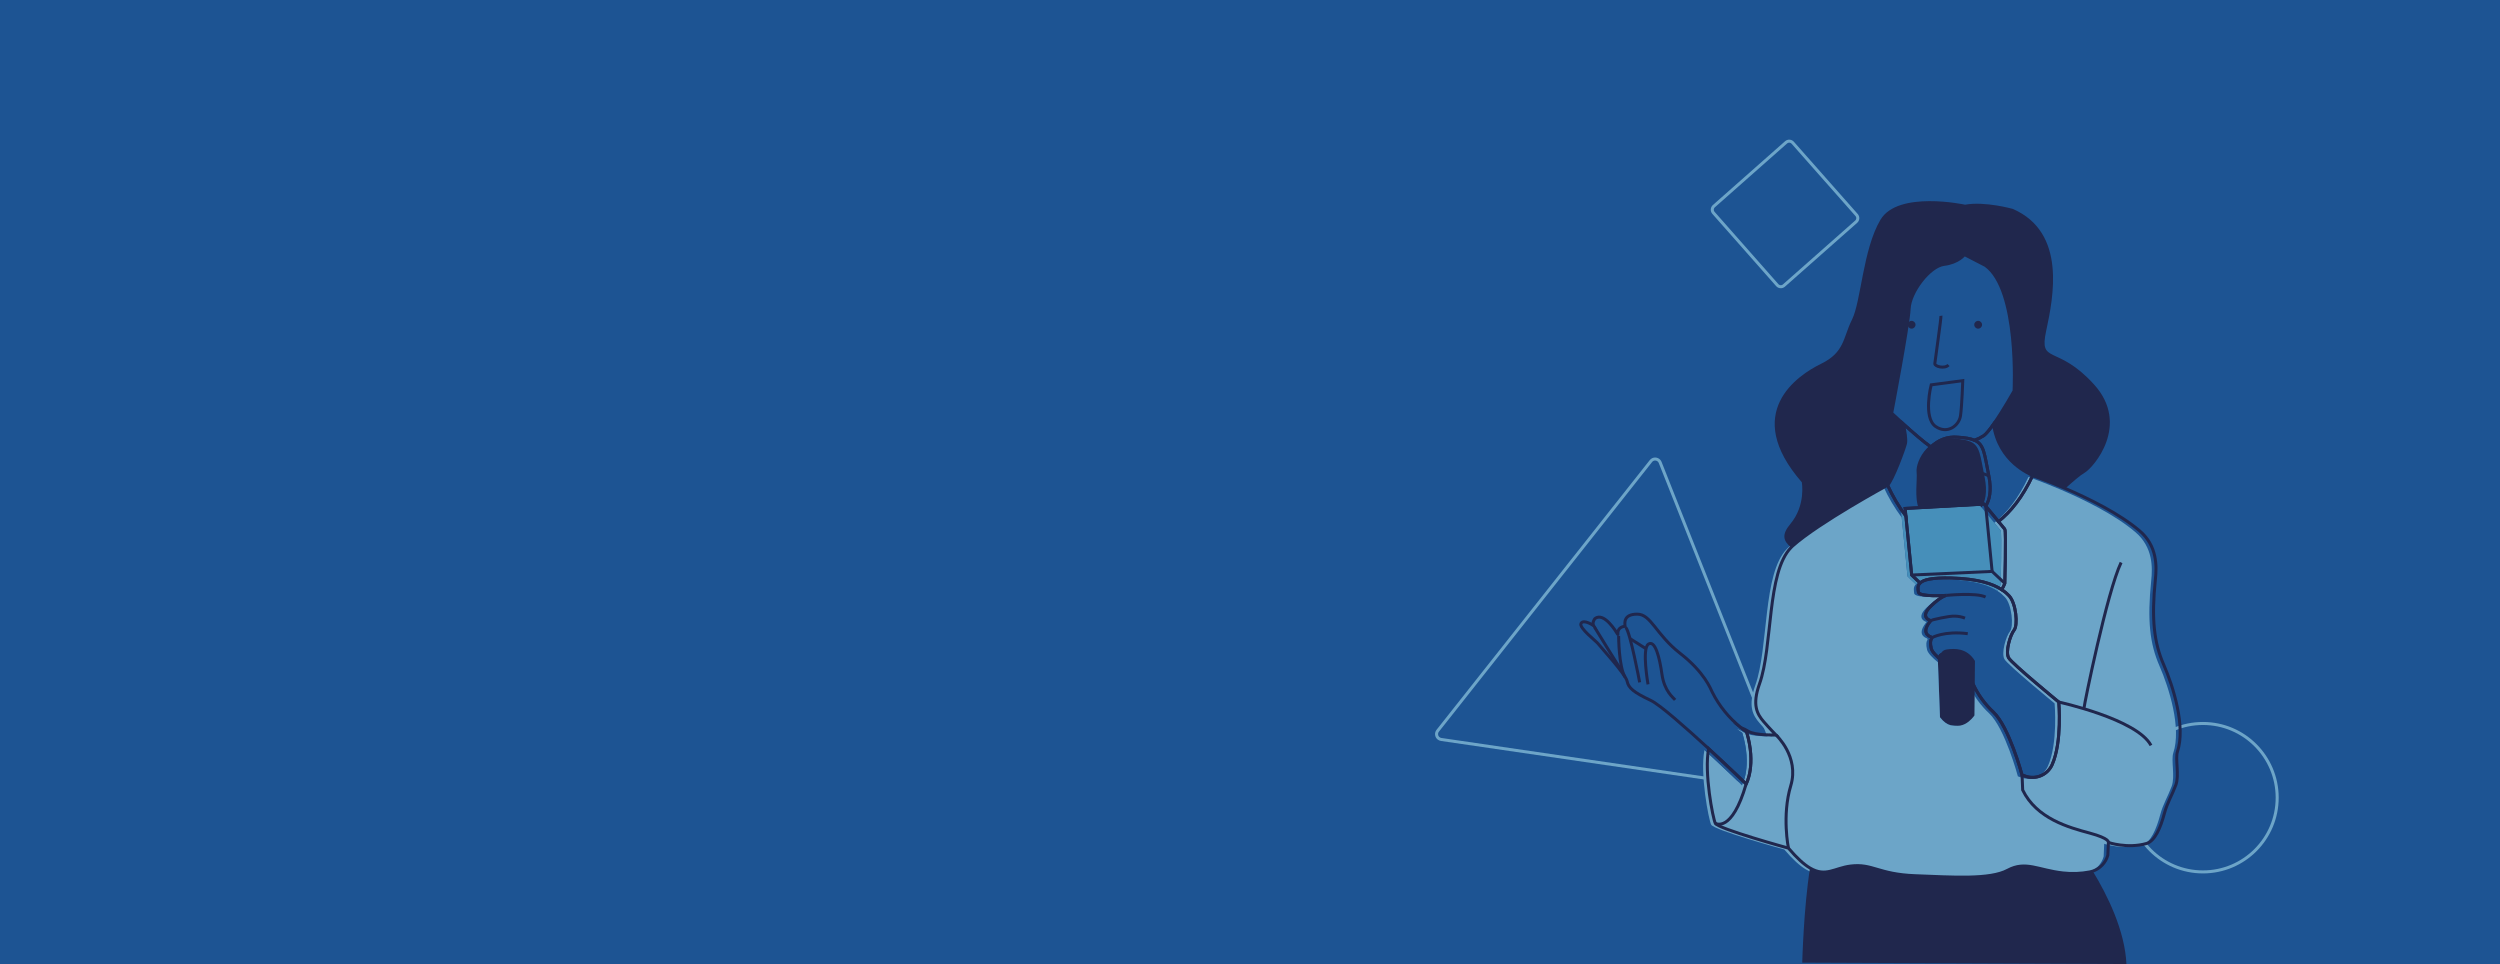
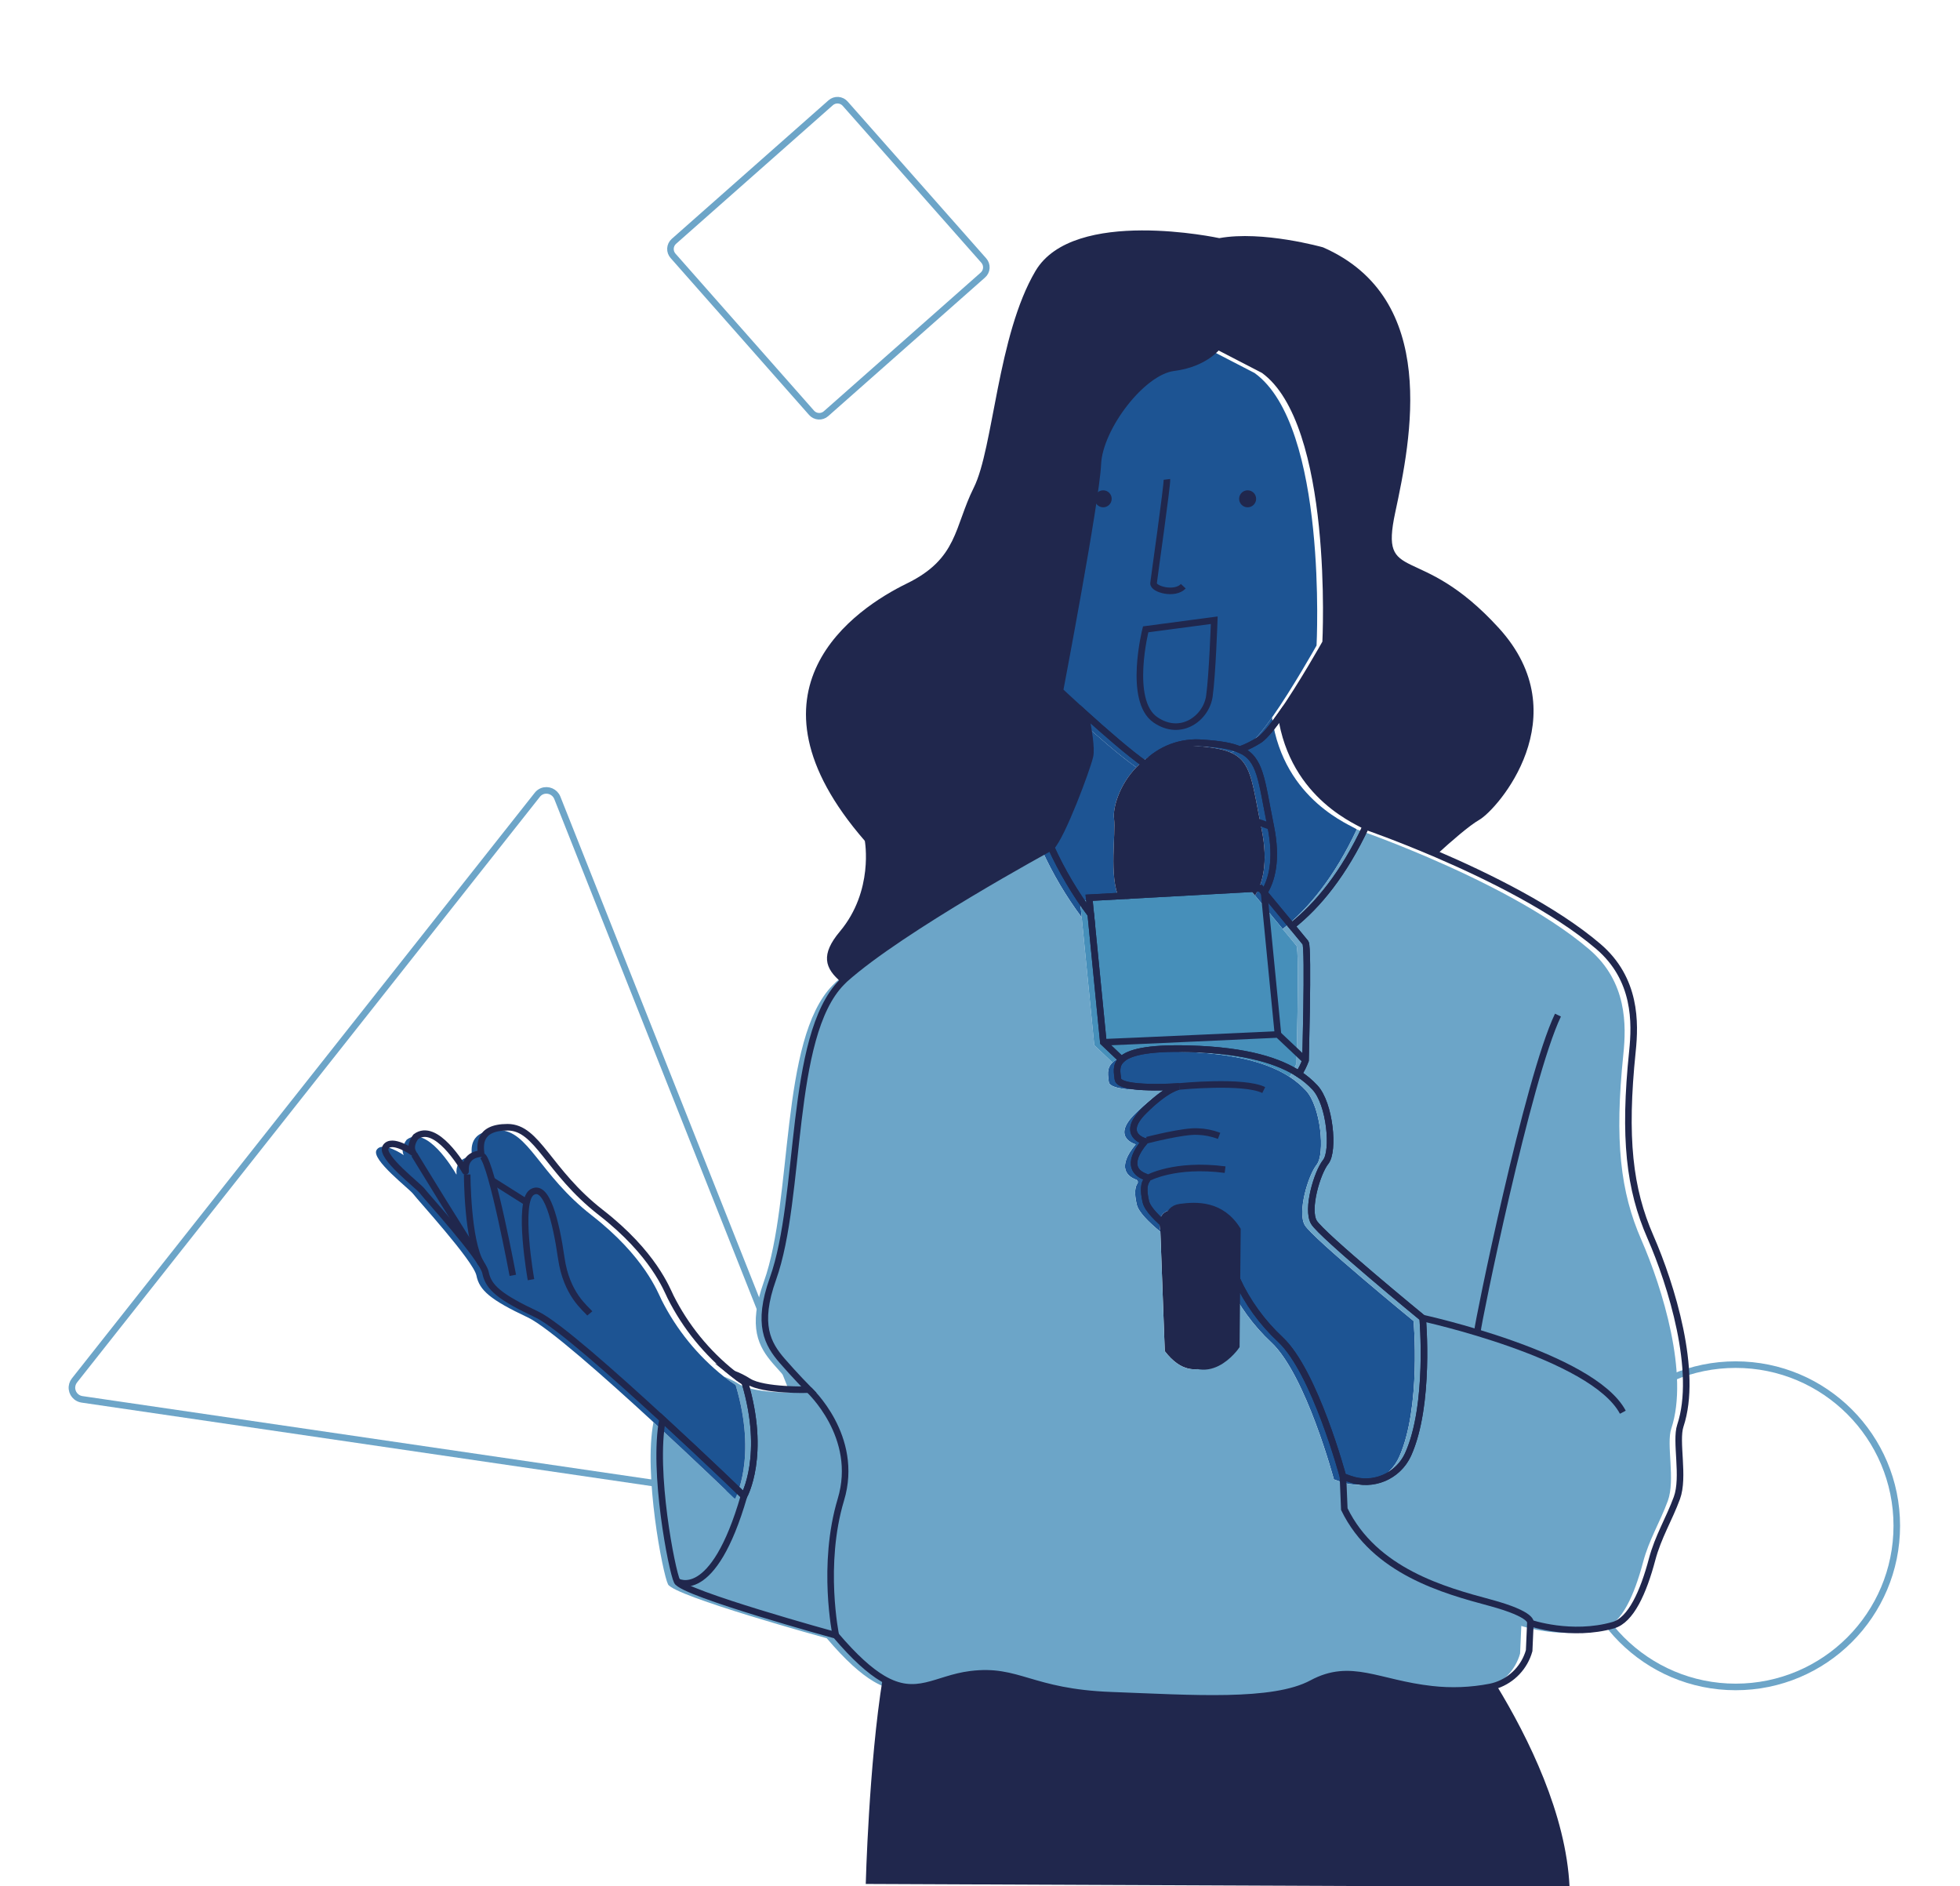
- <svg xmlns="http://www.w3.org/2000/svg" id="Layer_1" data-name="Layer 1" viewBox="0 0 1488.025 573.437">
+ <svg xmlns="http://www.w3.org/2000/svg" id="Layer_1" data-name="Layer 1" viewBox="0 0 537.398 516.878">
  <defs>
-     <style>.cls-1,.cls-4,.cls-8{fill:none;}.cls-2{clip-path:url(#clip-path);}.cls-3{fill:#1d5493;}.cls-4{stroke:#6da5c8;}.cls-4,.cls-8{stroke-miterlimit:10;stroke-width:1.8px;}.cls-5{fill:#20274d;}.cls-6{fill:#6ca5c8;}.cls-7{fill:#468fba;}.cls-8{stroke:#20274d;}</style>
-     <clipPath id="clip-path">
-       <rect class="cls-1" x="-2.016" y="-0.712" width="1492.057" height="574.862" />
-     </clipPath>
+     <style>.cls-1,.cls-6{fill:none;stroke-miterlimit:10;stroke-width:1.8px;}.cls-1{stroke:#6da5c8;}.cls-2{fill:#20274d;}.cls-3{fill:#1d5493;}.cls-4{fill:#6ca5c8;}.cls-5{fill:#468fba;}.cls-6{stroke:#20274d;}</style>
  </defs>
-   <g class="cls-2">
-     <rect class="cls-3" x="-2.016" y="-0.712" width="1492.057" height="574.862" />
-     <path class="cls-4" d="M1020.098,122.722l43-37.998a2.809,2.809,0,0,1,3.977.26l37.998,43a2.809,2.809,0,0,1-.26,3.977l-43,37.998a2.809,2.809,0,0,1-3.977-.26l-37.959-43.004A2.807,2.807,0,0,1,1020.098,122.722Z" />
-     <path class="cls-4" d="M982.61,274.481,855.754,434.947a3.213,3.213,0,0,0,.526,4.531,3.327,3.327,0,0,0,1.527.658l202.377,29.643a3.213,3.213,0,0,0,3.662-2.711,3.04,3.04,0,0,0-.227-1.662L988.145,275.256a3.242,3.242,0,0,0-4.188-1.82A3.145,3.145,0,0,0,982.61,274.481Z" />
-     <circle class="cls-4" cx="1311.224" cy="474.795" r="44.176" />
-   </g>
-   <path class="cls-5" d="M1156.466,388.244c-4.43.591-2.998,5.539-2.998,5.539l.015.413,1.21,32.737c8.86,11.518,17.129-.591,17.129-.591l.169-18.239.126-13.657C1167.689,387.358,1160.896,387.653,1156.466,388.244Z" />
-   <path class="cls-3" d="M1222.916,418.663s-27.761-22.741-29.828-26.285c-2.067-3.544.886-13.585,3.249-16.539,2.363-2.953,1.181-15.948-2.953-20.378a23.726,23.726,0,0,0-4.44-3.718c-5.165-3.372-13.934-6.483-30.114-6.914-11.667-.311-16.529,1.099-18.479,2.978-1.752,1.688-1.153,3.754-1.013,5.292.295,3.249,16.834,2.067,16.834,2.067s-3.249.295-9.746,6.793c-6.497,6.497.295,8.269.295,8.269-5.46,6.552-2.037,8.905.117,9.686a.709.709,0,0,1,.349,1.067c-.552.779-.976,2.405-.171,5.786.47,1.976,3.103,4.672,6.468,7.428l-.015-.413s-1.432-4.948,2.998-5.539c4.43-.591,11.223-.886,15.653,6.202l-.126,13.657a52.938,52.938,0,0,0,11.94,16.467c9.451,8.86,17.129,37.507,17.129,37.507l1.892.676a12.841,12.841,0,0,0,16.065-6.935C1225.026,442.199,1222.916,418.663,1222.916,418.663Z" />
-   <path class="cls-3" d="M1131.468,303.438l10.705-.592c-2.824-6.275-.859-17.637-1.395-21.926-.368-2.941,1.486-9.279,6.107-14.031-4.354-3.02-11.237-9.04-16.424-13.728.834,4.057,1.729,9.373,1.223,11.521-.866,3.681-7.676,21.912-10.658,24.921a99.674,99.674,0,0,0,10.892,18.418Z" />
-   <path class="cls-3" d="M1178.235,260.136a28.886,28.886,0,0,1-5.43,2.717c5.739,2.531,5.834,8.12,8.461,21.1,1.861,9.197.234,14.791-1.829,18.078,1.622,1.959,4.942,5.971,7.587,9.171,7.235-5.709,14.271-14.388,20.327-27.289-1.185-1.043-19.998-7.748-23.263-30.665C1181.83,256.459,1179.719,259.084,1178.235,260.136Z" />
-   <path class="cls-6" d="M1285.359,396.409c-5.748-13.138-7.39-27.098-4.927-50.911.804-7.771,1.098-19.778-9.378-28.724-12.007-10.255-30.319-19.251-44.234-25.227-11.145-4.786-19.47-7.634-19.47-7.634-6.056,12.901-13.092,21.581-20.327,27.289,1.913,2.316,3.471,4.205,3.769,4.578.459.574.431,9.413.304,17.695q-.01.672-.021,1.336c-.114,6.83-.283,12.942-.283,13.229a19.632,19.632,0,0,1-1.85,3.704,23.726,23.726,0,0,1,4.44,3.718c4.135,4.43,5.316,17.425,2.953,20.378-2.363,2.953-5.316,12.995-3.249,16.539,2.067,3.544,29.828,26.285,29.828,26.285s2.161,24.1-4.116,37.637a12.719,12.719,0,0,1-15.837,6.456l-1.902-.679s-7.679-28.647-17.129-37.507a52.938,52.938,0,0,1-11.94-16.467l-.169,18.239s-8.269,12.109-17.129.591l-1.21-32.737c-3.365-2.756-5.998-5.452-6.468-7.428-.805-3.381-.381-5.006.171-5.786a.709.709,0,0,0-.349-1.067c-2.154-.781-5.577-3.134-.117-9.686,0,0-6.793-1.772-.295-8.269,6.497-6.497,9.746-6.793,9.746-6.793s-16.539,1.181-16.834-2.067c-.14-1.537-.739-3.604,1.013-5.292l-4.985-4.747-.391-3.979-1.442-14.657-1.613-16.403a99.674,99.674,0,0,1-10.892-18.418s-40.952,22.228-56.553,36.188c-.303.271-.586.575-.874.869-14.56,14.857-10.781,58.699-18.833,81.245-4.483,12.551-1.423,17.883,2.542,22.471,3.298,3.817,7.311,7.911,7.311,7.911s-12.411.363-16.573-2.273a22.685,22.685,0,0,0-4.245-2.116,36.436,36.436,0,0,0,3.238,2.318c6.04,20.134-.201,31.208-.201,31.208s-10.332-9.974-22.331-21.025c-2.773,14.225,2.529,41.537,3.981,44.443,1.642,3.285,43.52,14.78,43.52,14.78,5.183,6.084,9.311,9.746,12.849,11.839,9.356,5.532,14.569.028,24.102-1.164,13.138-1.642,16.423,4.927,38.593,5.748,22.171.821,44.342,2.463,55.016-3.285,10.675-5.748,18.065,0,32.846,1.642a52.81,52.81,0,0,0,15.989-.621,13.678,13.678,0,0,0,1.745-.468,14.029,14.029,0,0,0,8.963-9.486l.335-7.584s11.245,3.875,22.741.591c4.808-1.374,8.246-9.014,10.632-18.015,1.66-6.26,4.669-11.043,6.793-16.834s-.476-15.544.957-19.843C1298.498,433.36,1291.107,409.547,1285.359,396.409Z" />
-   <path class="cls-7" d="M1190.793,315.78c-.298-.373-1.856-2.262-3.769-4.578-2.644-3.201-5.964-7.212-7.587-9.171-.612-.739-.985-1.19-.985-1.19l-36.279,2.006-10.705.592.451,4.582,1.613,16.403,1.442,14.657.391,3.979L1140.35,347.808c1.95-1.879,6.812-3.289,18.479-2.978,16.18.432,24.949,3.542,30.114,6.914a19.632,19.632,0,0,0,1.85-3.704c0-.287.169-6.399.283-13.229q.011-.665.021-1.336C1191.225,325.193,1191.252,316.353,1190.793,315.78Z" />
-   <path class="cls-3" d="M1179.318,158.806l-12.558-6.495s-3.464,4.763-12.125,5.846c-8.661,1.083-20.353,16.455-20.786,26.415-.433,9.96-10.393,62.14-10.393,62.14s2.994,2.825,7.004,6.45c5.187,4.688,12.069,10.709,16.424,13.728a19.411,19.411,0,0,1,15.761-5.888c4.649.31,7.857.835,10.159,1.851a28.886,28.886,0,0,0,5.43-2.717c1.484-1.051,3.595-3.676,5.853-6.888,5.649-8.034,12.221-19.747,12.221-19.747S1199.454,173.313,1179.318,158.806Z" />
-   <path class="cls-5" d="M1181.267,283.952c-2.627-12.98-2.722-18.569-8.461-21.1-2.302-1.015-5.51-1.541-10.159-1.851a19.411,19.411,0,0,0-15.761,5.888c-4.62,4.753-6.474,11.09-6.107,14.031.536,4.289-1.43,15.651,1.395,21.926l36.279-2.006s.374.451.985,1.19C1181.5,298.743,1183.128,293.149,1181.267,283.952Z" />
-   <path class="cls-3" d="M1037.04,436.215a36.436,36.436,0,0,1-3.238-2.318,63.053,63.053,0,0,1-17.097-21.038c-1.007-2.013-4.631-11.879-19.127-23.154-14.496-11.275-17.315-23.355-25.57-23.355s-7.45,5.235-7.248,7.248c0,0-4.699,0-4.25,4.827.004.048-.05.08-.074.038-.913-1.581-8.135-13.638-13.595-9.495,0,0-1.812,2.215-.805,4.228,0,0-5.839-4.027-7.45-1.409-1.611,2.617,9.06,10.671,10.067,12.08s16.51,18.322,17.315,22.349c.805,4.027,3.825,6.644,14.094,11.476,5.429,2.555,20.987,16.308,34.447,28.706,11.999,11.051,22.331,21.025,22.331,21.025S1043.08,456.349,1037.04,436.215Z" />
-   <path class="cls-8" d="M1125.945,245.911s-9.409,43.112-26.305,41.503" />
-   <path class="cls-8" d="M1137.854,342.26c4.429-.135,47.876-2.147,47.876-2.147l7.552,7.127" />
-   <line class="cls-8" x1="1185.73" y1="340.114" x2="1181.926" y2="301.23" />
-   <path class="cls-8" d="M1142.685,286.61s12.544-14.559,41.07-3.458" />
-   <path class="cls-8" d="M1149.971,379.526s7.297-4.158,21.263-2.354" />
-   <path class="cls-8" d="M1149.814,369.091c.314-.078,10.043-2.589,13.888-2.354a17.882,17.882,0,0,1,5.885,1.177" />
-   <path class="cls-8" d="M1158.659,354.367s17.675-1.752,23.167.994" />
-   <path class="cls-8" d="M1254.937,501.442s1.158-2.278-11.175-5.598-31.542-8.538-39.843-25.613l-.37-8.953" />
-   <path class="cls-8" d="M1225.404,417.863s46.58,10.152,54.881,25.805" />
-   <path class="cls-8" d="M1240.442,421.375c0-1.66,13.755-69.251,22.056-86.564" />
-   <path class="cls-8" d="M1064.498,504.82s-3.996-19.312,1.394-37.199c5.218-17.313-8.784-30.134-8.784-30.134" />
-   <path class="cls-8" d="M1020.977,490.04s9.808,6.177,18.349-23.417" />
-   <path class="cls-5" d="M1227.904,519.601c-14.781-1.642-22.171-7.39-32.846-1.642s-32.846,4.106-55.016,3.285c-22.171-.821-25.455-7.39-38.593-5.748-9.533,1.192-14.746,6.696-24.102,1.164-3.795,23.474-4.638,56.316-4.638,56.316l192.968.821c-.925-19.878-11.218-40.796-20.039-55.284a13.677,13.677,0,0,1-1.745.468A52.81,52.81,0,0,1,1227.904,519.601Z" />
-   <path class="cls-5" d="M1158.954,387.444c-4.43.591-2.998,5.539-2.998,5.539l.015.413,1.21,32.737c8.86,11.518,17.129-.591,17.129-.591l.169-18.239.126-13.657C1170.177,386.558,1163.384,386.853,1158.954,387.444Z" />
-   <path class="cls-8" d="M1225.404,417.863s-27.761-22.741-29.828-26.285c-2.067-3.544.886-13.585,3.249-16.539,2.363-2.953,1.181-15.948-2.953-20.378a23.726,23.726,0,0,0-4.44-3.718c-5.165-3.372-13.934-6.483-30.114-6.914-11.667-.311-16.529,1.099-18.479,2.978-1.752,1.688-1.153,3.754-1.013,5.292.295,3.249,16.834,2.067,16.834,2.067s-3.249.295-9.746,6.793c-6.497,6.497.295,8.269.295,8.269-5.46,6.552-2.037,8.905.117,9.686a.709.709,0,0,1,.349,1.067c-.552.779-.976,2.405-.171,5.786.47,1.976,3.103,4.672,6.468,7.428l-.015-.413s-1.432-4.948,2.998-5.539c4.43-.591,11.223-.886,15.653,6.202l-.126,13.657a52.937,52.937,0,0,0,11.94,16.467c9.451,8.86,17.129,37.507,17.129,37.507l1.892.676a12.841,12.841,0,0,0,16.065-6.935C1227.514,441.398,1225.404,417.863,1225.404,417.863Z" />
-   <path class="cls-5" d="M1123.515,288.803c2.982-3.009,9.792-21.24,10.658-24.921.505-2.148-.39-7.464-1.223-11.521-4.01-3.625-7.004-6.45-7.004-6.45s9.96-52.18,10.393-62.14c.433-9.96,12.125-25.332,20.786-26.415,8.661-1.083,12.125-5.846,12.125-5.846l12.558,6.495c20.136,14.507,16.991,74.695,16.991,74.695s-6.572,11.713-12.221,19.747c3.265,22.917,22.078,29.622,23.263,30.665,0,0,8.325,2.849,19.47,7.634,3.956-3.613,8.881-7.897,11.602-9.452,5.039-2.88,27.357-28.436,5.399-52.553s-32.756-11.518-28.436-31.676c4.319-20.157,12.238-58.672-19.797-72.711,0,0-16.558-4.679-28.436-2.52,0,0-39.955-8.639-50.394,8.999-10.439,17.638-11.519,48.594-16.918,59.392s-4.319,19.438-18.358,26.277c-14.038,6.839-47.514,29.156-11.519,70.551,0,0,2.52,13.678-6.839,24.837-5.277,6.292-4.258,10.067.473,13.969.288-.294.571-.598.874-.869C1082.563,311.031,1123.515,288.803,1123.515,288.803Z" />
-   <path class="cls-8" d="M1133.956,302.638l10.705-.592c-2.824-6.275-.859-17.637-1.395-21.926-.368-2.941,1.486-9.279,6.107-14.031-4.354-3.02-11.237-9.04-16.424-13.728.833,4.057,1.729,9.373,1.223,11.521-.866,3.681-7.676,21.912-10.658,24.921a99.674,99.674,0,0,0,10.892,18.418Z" />
-   <path class="cls-8" d="M1180.724,259.335a28.887,28.887,0,0,1-5.43,2.717c5.739,2.531,5.834,8.12,8.461,21.1,1.861,9.197.234,14.791-1.829,18.078,1.622,1.959,4.942,5.971,7.587,9.171,7.235-5.709,14.271-14.388,20.327-27.289-1.185-1.043-19.998-7.748-23.263-30.665C1184.318,255.659,1182.207,258.284,1180.724,259.335Z" />
-   <path class="cls-8" d="M1287.848,395.609c-5.748-13.138-7.39-27.098-4.927-50.911.804-7.771,1.098-19.778-9.378-28.724-12.007-10.255-30.319-19.251-44.234-25.227-11.145-4.786-19.47-7.634-19.47-7.634-6.056,12.901-13.092,21.581-20.327,27.289,1.913,2.316,3.471,4.205,3.769,4.578.459.574.431,9.413.304,17.695q-.01.672-.021,1.336c-.114,6.83-.283,12.942-.283,13.229a19.631,19.631,0,0,1-1.85,3.704,23.726,23.726,0,0,1,4.44,3.718c4.135,4.43,5.316,17.425,2.953,20.378-2.363,2.953-5.316,12.995-3.249,16.539,2.067,3.544,29.828,26.285,29.828,26.285s2.161,24.1-4.116,37.637a12.719,12.719,0,0,1-15.837,6.456l-1.902-.679s-7.679-28.647-17.129-37.507a52.937,52.937,0,0,1-11.94-16.467l-.169,18.239s-8.269,12.109-17.129.591l-1.21-32.737c-3.365-2.756-5.998-5.452-6.468-7.428-.805-3.381-.381-5.006.171-5.786a.709.709,0,0,0-.349-1.067c-2.154-.781-5.577-3.134-.117-9.686,0,0-6.793-1.772-.295-8.269,6.497-6.497,9.746-6.793,9.746-6.793s-16.539,1.181-16.834-2.067c-.14-1.537-.739-3.604,1.013-5.292l-4.985-4.747-.391-3.979-1.442-14.657-1.613-16.403a99.674,99.674,0,0,1-10.892-18.418s-40.952,22.228-56.553,36.188c-.303.271-.586.575-.874.869-14.56,14.857-10.781,58.699-18.833,81.245-4.483,12.551-1.423,17.883,2.542,22.471,3.298,3.817,7.311,7.911,7.311,7.911s-12.411.363-16.573-2.273A22.686,22.686,0,0,0,1036.29,433.097a36.438,36.438,0,0,0,3.238,2.318c6.04,20.134-.201,31.208-.201,31.208s-10.332-9.974-22.331-21.025c-2.773,14.225,2.529,41.537,3.981,44.443,1.642,3.285,43.52,14.78,43.52,14.78,5.183,6.084,9.311,9.746,12.849,11.839,9.356,5.532,14.569.028,24.102-1.164,13.138-1.642,16.423,4.927,38.593,5.748,22.171.821,44.342,2.463,55.016-3.285s18.065,0,32.846,1.642a52.81,52.81,0,0,0,15.989-.621,13.677,13.677,0,0,0,1.745-.468,14.029,14.029,0,0,0,8.963-9.486l.335-7.584s11.245,3.875,22.741.591c4.808-1.374,8.246-9.014,10.632-18.015,1.66-6.26,4.669-11.043,6.793-16.834s-.476-15.544.957-19.843C1300.986,432.56,1293.595,408.747,1287.848,395.609Z" />
-   <path class="cls-8" d="M1193.281,314.98c-.298-.373-1.856-2.262-3.769-4.578-2.644-3.201-5.964-7.212-7.587-9.171-.612-.739-.985-1.19-.985-1.19l-36.279,2.006-10.705.592.451,4.582,1.613,16.403,1.442,14.657.391,3.979,4.985,4.747c1.95-1.879,6.812-3.289,18.479-2.978,16.18.432,24.949,3.542,30.114,6.914a19.631,19.631,0,0,0,1.85-3.704c0-.287.169-6.399.283-13.229q.011-.665.021-1.336C1193.713,324.393,1193.74,315.553,1193.281,314.98Z" />
-   <path class="cls-8" d="M1181.806,158.006l-12.558-6.495s-3.464,4.763-12.125,5.846c-8.661,1.083-20.353,16.455-20.786,26.415-.433,9.96-10.393,62.14-10.393,62.14s2.994,2.825,7.004,6.45c5.187,4.688,12.069,10.709,16.424,13.728a19.411,19.411,0,0,1,15.761-5.888c4.649.31,7.857.835,10.159,1.851a28.887,28.887,0,0,0,5.43-2.717c1.484-1.051,3.595-3.676,5.853-6.888,5.649-8.034,12.221-19.747,12.221-19.747S1201.942,172.513,1181.806,158.006Z" />
-   <path class="cls-8" d="M1183.755,283.152c-2.627-12.98-2.722-18.569-8.461-21.1-2.302-1.015-5.51-1.541-10.159-1.851a19.411,19.411,0,0,0-15.761,5.888c-4.62,4.753-6.474,11.09-6.107,14.031.536,4.289-1.43,15.651,1.395,21.926l36.279-2.006s.374.451.985,1.19C1183.989,297.943,1185.616,292.349,1183.755,283.152Z" />
-   <path class="cls-8" d="M1039.528,435.415a36.438,36.438,0,0,1-3.238-2.318,63.053,63.053,0,0,1-17.097-21.038c-1.007-2.013-4.631-11.879-19.127-23.154-14.496-11.275-17.315-23.355-25.57-23.355s-7.45,5.235-7.248,7.248c0,0-4.699,0-4.25,4.827.004.048-.05.08-.074.038-.913-1.581-8.135-13.638-13.595-9.495,0,0-1.812,2.215-.805,4.228,0,0-5.839-4.027-7.45-1.409-1.611,2.617,9.06,10.671,10.067,12.08S967.65,401.388,968.455,405.415c.805,4.027,3.825,6.644,14.094,11.476,5.429,2.555,20.987,16.308,34.447,28.706,11.999,11.051,22.331,21.025,22.331,21.025S1045.568,455.549,1039.528,435.415Z" />
-   <path class="cls-8" d="M997.048,416.582c-1.186-1.423-6.403-5.218-7.826-15.178s-4.032-20.633-8.063-18.024-.237,23.953-.237,23.953" />
-   <path class="cls-8" d="M975.941,406.147S970.277,375.873,967.654,373.46" />
-   <path class="cls-8" d="M963.426,378.493s.029,18.29,3.824,24.456" />
-   <path class="cls-8" d="M965.506,399.506c-.711-.474-16.576-26.449-16.576-26.449" />
-   <line class="cls-8" x1="970.248" y1="380.144" x2="979.498" y2="385.988" />
-   <path class="cls-8" d="M1157.182,426.132s6.707-10.131,17.129-.591" />
-   <path class="cls-8" d="M1155.28,187.965c.166,1.331-3.495,26.792-3.661,28.456s5.824,3.328,8.154.832" />
-   <path class="cls-8" d="M1198.797,232.701c.415,1.359.581,35.473-4.245,37.636" />
-   <path class="cls-8" d="M1168.26,226.572l-18.804,2.496s-4.967,19.527,2.663,24.795c6.989,4.826,13.978-.499,14.81-6.49S1168.26,226.572,1168.26,226.572Z" />
-   <circle class="cls-5" cx="1177.412" cy="193.29" r="2.33" />
-   <circle class="cls-5" cx="1137.807" cy="193.29" r="2.33" />
+   <path class="cls-1" d="M184.764,66.163l43-37.998a2.809,2.809,0,0,1,3.977.26l37.998,43a2.809,2.809,0,0,1-.26,3.977l-43,37.998a2.809,2.809,0,0,1-3.977-.26L184.544,70.135A2.807,2.807,0,0,1,184.764,66.163Z" />
+   <path class="cls-1" d="M147.277,217.922,20.421,378.388a3.213,3.213,0,0,0,.526,4.531,3.327,3.327,0,0,0,1.527.658l202.377,29.643a3.213,3.213,0,0,0,3.662-2.711,3.04,3.04,0,0,0-.227-1.662l-75.475-190.151a3.242,3.242,0,0,0-4.188-1.82A3.145,3.145,0,0,0,147.277,217.922Z" />
+   <circle class="cls-1" cx="475.89" cy="418.236" r="44.176" />
+   <path class="cls-2" d="M321.133,331.685c-4.43.591-2.998,5.539-2.998,5.539l.015.413,1.21,32.737c8.86,11.518,17.129-.591,17.129-.591l.169-18.239.126-13.657C332.355,330.799,325.563,331.094,321.133,331.685Z" />
+   <path class="cls-3" d="M387.582,362.104S359.821,339.364,357.754,335.82c-2.067-3.544.886-13.585,3.249-16.539,2.363-2.953,1.181-15.948-2.953-20.378a23.726,23.726,0,0,0-4.44-3.718c-5.165-3.372-13.934-6.483-30.114-6.914-11.667-.311-16.529,1.099-18.479,2.978-1.752,1.688-1.153,3.754-1.013,5.292.295,3.249,16.834,2.067,16.834,2.067s-3.249.295-9.746,6.793c-6.497,6.497.295,8.269.295,8.269-5.46,6.552-2.037,8.905.117,9.686a.709.709,0,0,1,.349,1.067c-.552.779-.976,2.405-.171,5.786.47,1.976,3.103,4.672,6.468,7.428l-.015-.413s-1.432-4.948,2.998-5.539c4.43-.591,11.223-.886,15.653,6.202l-.126,13.657a52.937,52.937,0,0,0,11.94,16.467c9.451,8.86,17.129,37.507,17.129,37.507l1.892.676a12.841,12.841,0,0,0,16.065-6.935C389.692,385.64,387.582,362.104,387.582,362.104Z" />
+   <path class="cls-3" d="M296.135,246.879l10.705-.592c-2.824-6.275-.859-17.637-1.395-21.926-.368-2.941,1.486-9.279,6.107-14.031-4.354-3.02-11.237-9.04-16.424-13.728.833,4.057,1.729,9.373,1.223,11.521-.866,3.681-7.676,21.912-10.658,24.921a99.674,99.674,0,0,0,10.892,18.418Z" />
+   <path class="cls-3" d="M342.902,203.577a28.887,28.887,0,0,1-5.43,2.717c5.739,2.531,5.834,8.12,8.461,21.1,1.861,9.197.234,14.791-1.829,18.078,1.622,1.959,4.942,5.971,7.587,9.171,7.235-5.709,14.271-14.388,20.327-27.289-1.185-1.043-19.998-7.748-23.263-30.665C346.497,199.9,344.386,202.525,342.902,203.577Z" />
+   <path class="cls-4" d="M450.026,339.85c-5.748-13.138-7.39-27.098-4.927-50.911.804-7.771,1.098-19.778-9.378-28.724-12.007-10.255-30.319-19.251-44.234-25.227-11.145-4.786-19.47-7.634-19.47-7.634-6.056,12.901-13.092,21.581-20.327,27.289,1.913,2.316,3.471,4.205,3.769,4.578.459.574.431,9.413.304,17.695q-.01.672-.021,1.336c-.114,6.83-.283,12.942-.283,13.229a19.632,19.632,0,0,1-1.85,3.704,23.726,23.726,0,0,1,4.44,3.718c4.135,4.43,5.316,17.425,2.953,20.378-2.363,2.953-5.316,12.995-3.249,16.539,2.067,3.544,29.828,26.285,29.828,26.285s2.161,24.1-4.116,37.637a12.719,12.719,0,0,1-15.837,6.456l-1.902-.679s-7.679-28.647-17.129-37.507A52.937,52.937,0,0,1,336.659,351.544l-.169,18.239s-8.269,12.109-17.129.591l-1.21-32.737c-3.365-2.756-5.998-5.452-6.468-7.428-.805-3.381-.381-5.006.171-5.786a.709.709,0,0,0-.349-1.067c-2.154-.781-5.577-3.134-.117-9.686,0,0-6.793-1.772-.295-8.269,6.497-6.497,9.746-6.793,9.746-6.793s-16.539,1.181-16.834-2.067c-.14-1.537-.739-3.604,1.013-5.292l-4.985-4.747-.391-3.979-1.442-14.657-1.613-16.403a99.674,99.674,0,0,1-10.892-18.418s-40.952,22.228-56.553,36.188c-.303.271-.586.575-.874.869-14.56,14.857-10.781,58.699-18.833,81.245-4.483,12.551-1.423,17.883,2.542,22.471,3.298,3.817,7.311,7.911,7.311,7.911s-12.411.363-16.573-2.273a22.685,22.685,0,0,0-4.245-2.116,36.438,36.438,0,0,0,3.238,2.318c6.04,20.134-.201,31.208-.201,31.208s-10.332-9.974-22.331-21.025c-2.773,14.225,2.529,41.537,3.981,44.443,1.642,3.285,43.52,14.78,43.52,14.78,5.183,6.084,9.311,9.746,12.849,11.839,9.356,5.532,14.569.028,24.102-1.164,13.138-1.642,16.423,4.927,38.594,5.748,22.171.821,44.342,2.463,55.016-3.285,10.675-5.748,18.065,0,32.846,1.642a52.81,52.81,0,0,0,15.989-.621,13.678,13.678,0,0,0,1.745-.468,14.029,14.029,0,0,0,8.963-9.486l.335-7.584s11.245,3.875,22.741.591c4.808-1.374,8.246-9.014,10.632-18.015,1.66-6.26,4.669-11.043,6.793-16.834s-.476-15.544.957-19.843C463.164,376.801,455.774,352.988,450.026,339.85Z" />
+   <path class="cls-5" d="M355.46,259.221c-.298-.373-1.856-2.262-3.769-4.578-2.644-3.201-5.964-7.212-7.587-9.171-.612-.739-.985-1.19-.985-1.19l-36.279,2.006-10.705.592.451,4.582,1.613,16.403,1.442,14.657.391,3.979,4.985,4.747c1.95-1.879,6.812-3.289,18.479-2.978,16.18.432,24.949,3.542,30.114,6.914a19.632,19.632,0,0,0,1.85-3.704c0-.287.169-6.399.283-13.229q.011-.665.021-1.336C355.891,268.634,355.919,259.794,355.46,259.221Z" />
+   <path class="cls-3" d="M343.985,102.247,331.427,95.752s-3.464,4.763-12.125,5.846c-8.661,1.083-20.353,16.455-20.786,26.415-.433,9.96-10.393,62.14-10.393,62.14s2.994,2.825,7.004,6.45c5.187,4.688,12.069,10.709,16.424,13.728a19.411,19.411,0,0,1,15.761-5.888c4.649.31,7.857.835,10.159,1.851a28.887,28.887,0,0,0,5.43-2.717c1.484-1.051,3.595-3.676,5.853-6.888,5.649-8.034,12.221-19.747,12.221-19.747S364.12,116.754,343.985,102.247Z" />
+   <path class="cls-2" d="M345.933,227.393c-2.627-12.98-2.722-18.569-8.461-21.1-2.302-1.015-5.51-1.541-10.159-1.851a19.411,19.411,0,0,0-15.761,5.888c-4.62,4.753-6.474,11.09-6.107,14.031.536,4.289-1.43,15.651,1.395,21.926l36.279-2.006s.374.451.985,1.19C346.167,242.184,347.794,236.59,345.933,227.393Z" />
+   <path class="cls-3" d="M201.706,379.656a36.438,36.438,0,0,1-3.238-2.318,63.053,63.053,0,0,1-17.097-21.038c-1.007-2.013-4.631-11.879-19.127-23.154-14.496-11.275-17.315-23.355-25.57-23.355s-7.45,5.235-7.248,7.248c0,0-4.699,0-4.25,4.827.004.048-.05.08-.074.038-.913-1.581-8.135-13.638-13.595-9.495,0,0-1.812,2.215-.805,4.228,0,0-5.839-4.027-7.45-1.409-1.611,2.617,9.06,10.671,10.067,12.08s16.51,18.322,17.315,22.349c.805,4.027,3.825,6.644,14.094,11.476,5.429,2.555,20.987,16.308,34.447,28.706,11.999,11.051,22.331,21.025,22.331,21.025S207.747,399.79,201.706,379.656Z" />
+   <path class="cls-6" d="M290.612,189.352s-9.409,43.112-26.305,41.503" />
+   <path class="cls-6" d="M302.52,285.701c4.429-.135,47.876-2.147,47.876-2.147l7.552,7.127" />
+   <line class="cls-6" x1="350.397" y1="283.555" x2="346.592" y2="244.671" />
+   <path class="cls-6" d="M307.352,230.051s12.544-14.559,41.07-3.458" />
+   <path class="cls-6" d="M314.638,322.967s7.297-4.158,21.263-2.354" />
+   <path class="cls-6" d="M314.481,312.532c.314-.078,10.043-2.589,13.888-2.354a17.882,17.882,0,0,1,5.885,1.177" />
+   <path class="cls-6" d="M323.326,297.808s17.675-1.752,23.167.994" />
+   <path class="cls-6" d="M419.604,444.883s1.158-2.278-11.175-5.598-31.542-8.538-39.843-25.613l-.37-8.953" />
+   <path class="cls-6" d="M390.071,361.304s46.58,10.152,54.881,25.805" />
+   <path class="cls-6" d="M405.109,364.816c0-1.66,13.755-69.251,22.056-86.564" />
+   <path class="cls-6" d="M229.164,448.261s-3.996-19.312,1.394-37.199c5.218-17.313-8.784-30.134-8.784-30.134" />
+   <path class="cls-6" d="M185.644,433.48s9.808,6.177,18.349-23.417" />
+   <path class="cls-2" d="M392.571,463.041c-14.781-1.642-22.171-7.39-32.846-1.642-10.675,5.748-32.846,4.106-55.016,3.285-22.171-.821-25.455-7.39-38.594-5.748-9.533,1.192-14.746,6.696-24.102,1.164-3.795,23.474-4.638,56.316-4.638,56.316l192.968.821c-.925-19.878-11.218-40.796-20.039-55.284a13.676,13.676,0,0,1-1.745.468A52.81,52.81,0,0,1,392.571,463.041Z" />
+   <path class="cls-2" d="M323.621,330.885c-4.43.591-2.998,5.539-2.998,5.539l.015.413,1.21,32.737c8.86,11.518,17.129-.591,17.129-.591l.169-18.239.126-13.657C334.844,329.999,328.051,330.294,323.621,330.885Z" />
+   <path class="cls-6" d="M390.071,361.304s-27.761-22.741-29.828-26.285c-2.067-3.544.886-13.585,3.249-16.539,2.363-2.953,1.181-15.948-2.953-20.378a23.726,23.726,0,0,0-4.44-3.718c-5.165-3.372-13.934-6.483-30.114-6.914-11.667-.311-16.529,1.099-18.479,2.978-1.752,1.688-1.153,3.754-1.013,5.292.295,3.249,16.834,2.067,16.834,2.067s-3.249.295-9.746,6.793c-6.497,6.497.295,8.269.295,8.269-5.46,6.552-2.037,8.905.117,9.686a.709.709,0,0,1,.349,1.067c-.552.779-.976,2.405-.171,5.786.47,1.976,3.103,4.672,6.468,7.428l-.015-.413s-1.432-4.948,2.998-5.539c4.43-.591,11.223-.886,15.653,6.202l-.126,13.657a52.937,52.937,0,0,0,11.94,16.467c9.451,8.86,17.129,37.507,17.129,37.507l1.892.676a12.841,12.841,0,0,0,16.065-6.935C392.181,384.839,390.071,361.304,390.071,361.304Z" />
+   <path class="cls-2" d="M288.181,232.244c2.982-3.009,9.792-21.24,10.658-24.921.505-2.148-.39-7.464-1.223-11.521-4.01-3.625-7.004-6.45-7.004-6.45s9.96-52.18,10.393-62.14c.433-9.96,12.125-25.332,20.786-26.415,8.661-1.083,12.125-5.846,12.125-5.846l12.558,6.495c20.136,14.507,16.991,74.695,16.991,74.695s-6.572,11.713-12.221,19.747c3.265,22.917,22.078,29.622,23.263,30.665,0,0,8.325,2.849,19.47,7.634,3.956-3.613,8.881-7.897,11.602-9.452,5.039-2.88,27.357-28.436,5.399-52.553s-32.756-11.518-28.436-31.676C386.861,120.349,394.779,81.834,362.744,67.796c0,0-16.558-4.679-28.436-2.52,0,0-39.955-8.639-50.394,8.999-10.439,17.638-11.519,48.594-16.918,59.392s-4.319,19.438-18.358,26.277-47.514,29.156-11.519,70.551c0,0,2.52,13.678-6.839,24.837-5.277,6.292-4.258,10.067.473,13.969.288-.294.571-.598.874-.869C247.229,254.472,288.181,232.244,288.181,232.244Z" />
+   <path class="cls-6" d="M298.623,246.079l10.705-.592c-2.824-6.275-.859-17.637-1.395-21.926-.368-2.941,1.486-9.279,6.107-14.031-4.354-3.02-11.237-9.04-16.424-13.728.834,4.057,1.729,9.373,1.223,11.521-.866,3.681-7.676,21.912-10.658,24.921a99.674,99.674,0,0,0,10.892,18.418Z" />
+   <path class="cls-6" d="M345.39,202.776a28.887,28.887,0,0,1-5.43,2.717c5.739,2.531,5.834,8.12,8.461,21.1,1.861,9.197.234,14.791-1.829,18.078,1.622,1.959,4.942,5.971,7.587,9.171,7.235-5.709,14.271-14.388,20.327-27.289-1.185-1.043-19.998-7.748-23.263-30.665C348.985,199.1,346.874,201.725,345.39,202.776Z" />
+   <path class="cls-6" d="M452.514,339.05c-5.748-13.138-7.39-27.098-4.927-50.911.804-7.771,1.098-19.778-9.378-28.724-12.007-10.255-30.319-19.251-44.234-25.227-11.145-4.786-19.47-7.634-19.47-7.634-6.056,12.901-13.092,21.581-20.327,27.289,1.913,2.316,3.471,4.205,3.769,4.578.459.574.431,9.413.304,17.695q-.01.672-.021,1.336c-.114,6.83-.283,12.942-.283,13.229a19.631,19.631,0,0,1-1.85,3.704,23.726,23.726,0,0,1,4.44,3.718c4.135,4.43,5.316,17.425,2.953,20.378-2.363,2.953-5.316,12.995-3.249,16.539,2.067,3.544,29.828,26.285,29.828,26.285s2.161,24.1-4.116,37.637a12.719,12.719,0,0,1-15.837,6.456l-1.902-.679s-7.679-28.647-17.129-37.507a52.937,52.937,0,0,1-11.94-16.467l-.169,18.239s-8.269,12.109-17.129.591l-1.21-32.737c-3.365-2.756-5.998-5.452-6.468-7.428-.805-3.381-.381-5.006.171-5.786a.709.709,0,0,0-.349-1.067c-2.154-.781-5.577-3.134-.117-9.686,0,0-6.793-1.772-.295-8.269,6.497-6.497,9.746-6.793,9.746-6.793s-16.539,1.181-16.834-2.067c-.14-1.537-.739-3.604,1.013-5.292l-4.985-4.747-.391-3.979-1.442-14.657-1.613-16.403a99.674,99.674,0,0,1-10.892-18.418s-40.952,22.228-56.553,36.188c-.303.271-.586.575-.874.869-14.56,14.857-10.781,58.699-18.833,81.245-4.483,12.551-1.423,17.883,2.542,22.471,3.298,3.817,7.311,7.911,7.311,7.911s-12.411.363-16.573-2.273a22.687,22.687,0,0,0-4.245-2.116,36.437,36.437,0,0,0,3.238,2.318c6.04,20.134-.201,31.208-.201,31.208s-10.332-9.974-22.331-21.025c-2.773,14.225,2.529,41.537,3.981,44.443,1.642,3.285,43.52,14.78,43.52,14.78,5.183,6.084,9.311,9.746,12.849,11.839,9.356,5.532,14.569.028,24.102-1.164,13.138-1.642,16.423,4.927,38.594,5.748,22.171.821,44.342,2.463,55.016-3.285,10.675-5.748,18.065,0,32.846,1.642a52.81,52.81,0,0,0,15.989-.621,13.676,13.676,0,0,0,1.745-.468,14.029,14.029,0,0,0,8.963-9.486l.335-7.584s11.245,3.875,22.741.591c4.808-1.374,8.246-9.014,10.632-18.015,1.66-6.26,4.669-11.043,6.793-16.834s-.476-15.544.957-19.843C465.652,376.001,458.262,352.188,452.514,339.05Z" />
+   <path class="cls-6" d="M357.948,258.421c-.298-.373-1.856-2.262-3.769-4.578-2.644-3.201-5.964-7.212-7.587-9.171-.612-.739-.985-1.19-.985-1.19l-36.279,2.006-10.705.592.451,4.582,1.613,16.403,1.442,14.657.391,3.979,4.985,4.747c1.95-1.879,6.812-3.289,18.479-2.978,16.18.432,24.949,3.542,30.114,6.914a19.631,19.631,0,0,0,1.85-3.704c0-.287.169-6.399.283-13.229q.011-.665.021-1.336C358.379,267.834,358.407,258.994,357.948,258.421Z" />
+   <path class="cls-6" d="M346.473,101.447l-12.558-6.495s-3.464,4.763-12.125,5.846c-8.661,1.083-20.353,16.455-20.786,26.415-.433,9.96-10.393,62.14-10.393,62.14s2.994,2.825,7.004,6.45c5.187,4.688,12.069,10.709,16.424,13.728a19.411,19.411,0,0,1,15.761-5.888c4.649.31,7.857.835,10.159,1.851a28.887,28.887,0,0,0,5.43-2.717c1.484-1.051,3.595-3.676,5.853-6.888,5.649-8.034,12.221-19.747,12.221-19.747S366.609,115.954,346.473,101.447Z" />
+   <path class="cls-6" d="M348.421,226.593c-2.627-12.98-2.722-18.569-8.461-21.1-2.302-1.015-5.51-1.541-10.159-1.851a19.411,19.411,0,0,0-15.761,5.888c-4.62,4.753-6.474,11.09-6.107,14.031.536,4.289-1.43,15.651,1.395,21.926l36.279-2.006s.374.451.985,1.19C348.655,241.384,350.283,235.79,348.421,226.593Z" />
+   <path class="cls-6" d="M204.195,378.856a36.437,36.437,0,0,1-3.238-2.318,63.053,63.053,0,0,1-17.097-21.038c-1.007-2.013-4.631-11.879-19.127-23.154-14.496-11.275-17.315-23.355-25.57-23.355s-7.45,5.235-7.248,7.248c0,0-4.699,0-4.25,4.827.004.048-.05.08-.074.038-.913-1.581-8.135-13.638-13.595-9.495,0,0-1.812,2.215-.805,4.228,0,0-5.839-4.027-7.45-1.409-1.611,2.617,9.06,10.671,10.067,12.08s16.51,18.322,17.315,22.349c.805,4.027,3.825,6.644,14.094,11.476,5.429,2.555,20.987,16.308,34.447,28.706,11.999,11.051,22.331,21.025,22.331,21.025S210.235,398.99,204.195,378.856Z" />
+   <path class="cls-6" d="M161.715,360.023c-1.186-1.423-6.403-5.218-7.826-15.178s-4.032-20.633-8.063-18.024-.237,23.953-.237,23.953" />
+   <path class="cls-6" d="M140.607,349.588s-5.663-30.274-8.286-32.687" />
+   <path class="cls-6" d="M128.093,321.934s.029,18.29,3.824,24.456" />
+   <path class="cls-6" d="M130.172,342.947c-.711-.474-16.576-26.449-16.576-26.449" />
+   <line class="cls-6" x1="134.915" y1="323.585" x2="144.165" y2="329.429" />
+   <path class="cls-6" d="M321.849,369.573s6.707-10.131,17.129-.591" />
+   <path class="cls-6" d="M319.946,131.406c.166,1.331-3.495,26.792-3.661,28.456s5.824,3.328,8.154.832" />
+   <path class="cls-6" d="M363.464,176.142c.415,1.359.581,35.473-4.245,37.636" />
+   <path class="cls-6" d="M332.926,170.013l-18.804,2.496s-4.967,19.527,2.663,24.795c6.989,4.826,13.978-.499,14.81-6.49S332.926,170.013,332.926,170.013Z" />
+   <circle class="cls-2" cx="342.079" cy="136.731" r="2.33" />
+   <circle class="cls-2" cx="302.474" cy="136.731" r="2.33" />
</svg>
